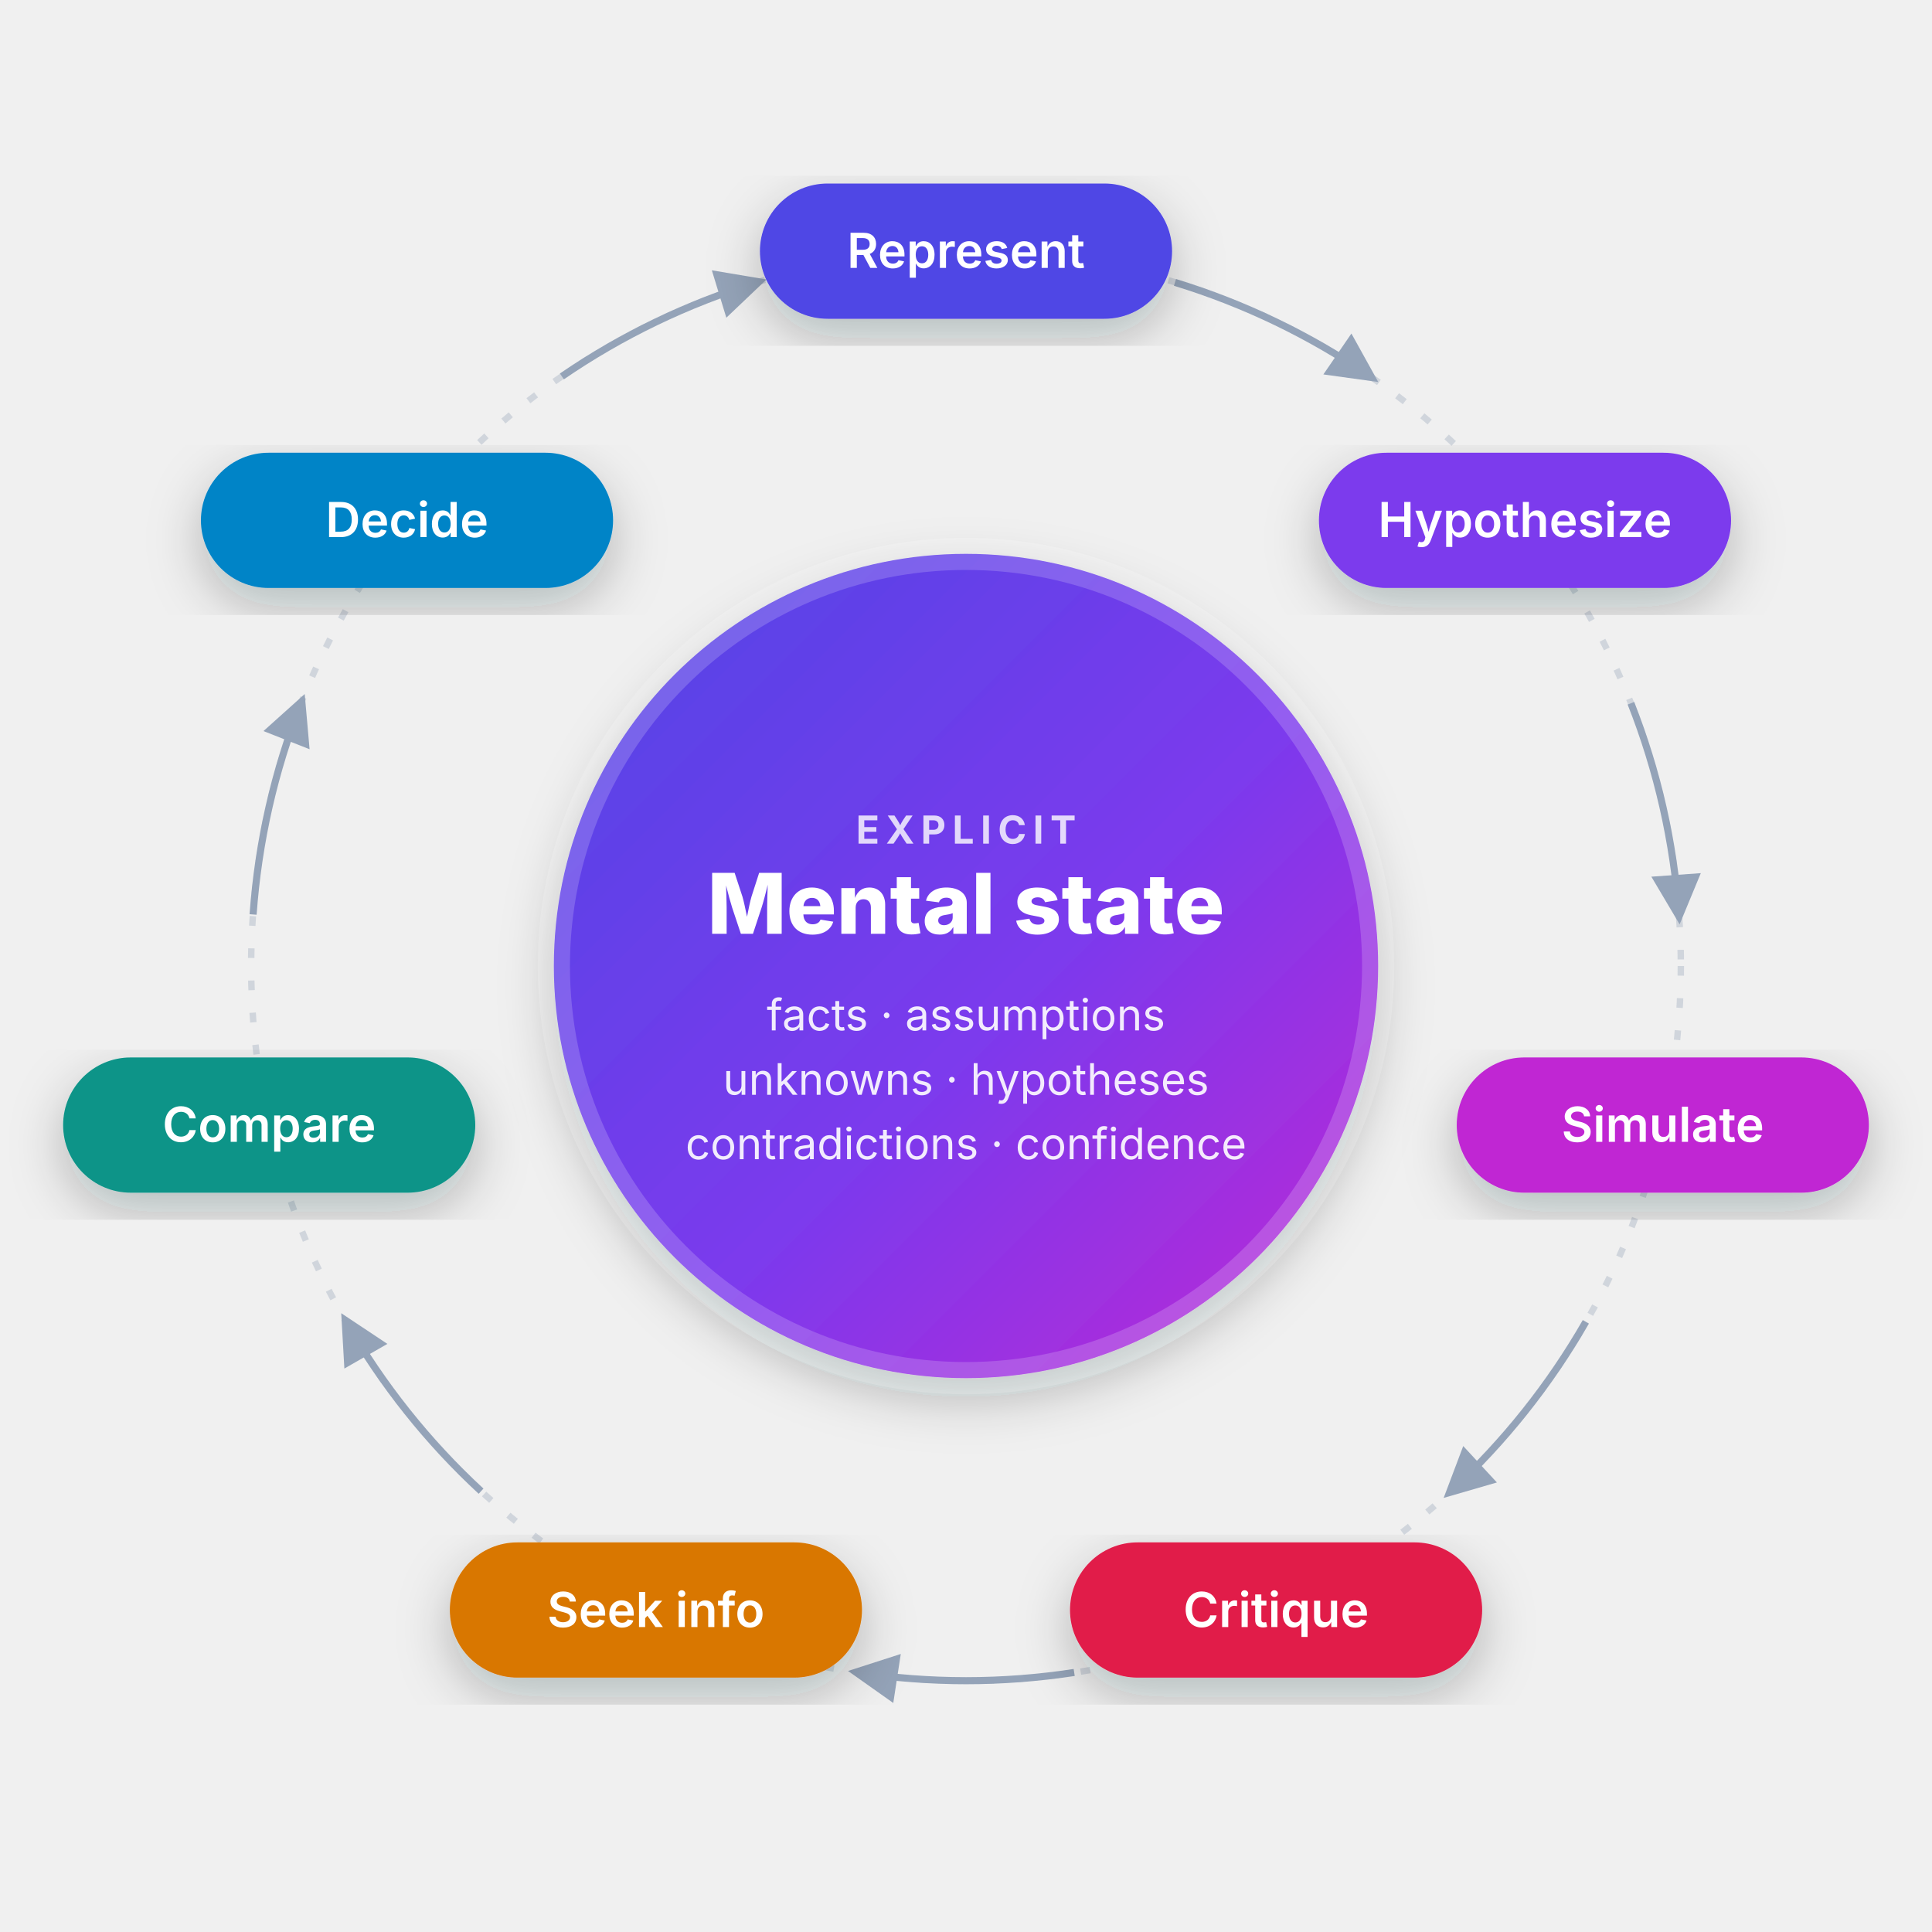
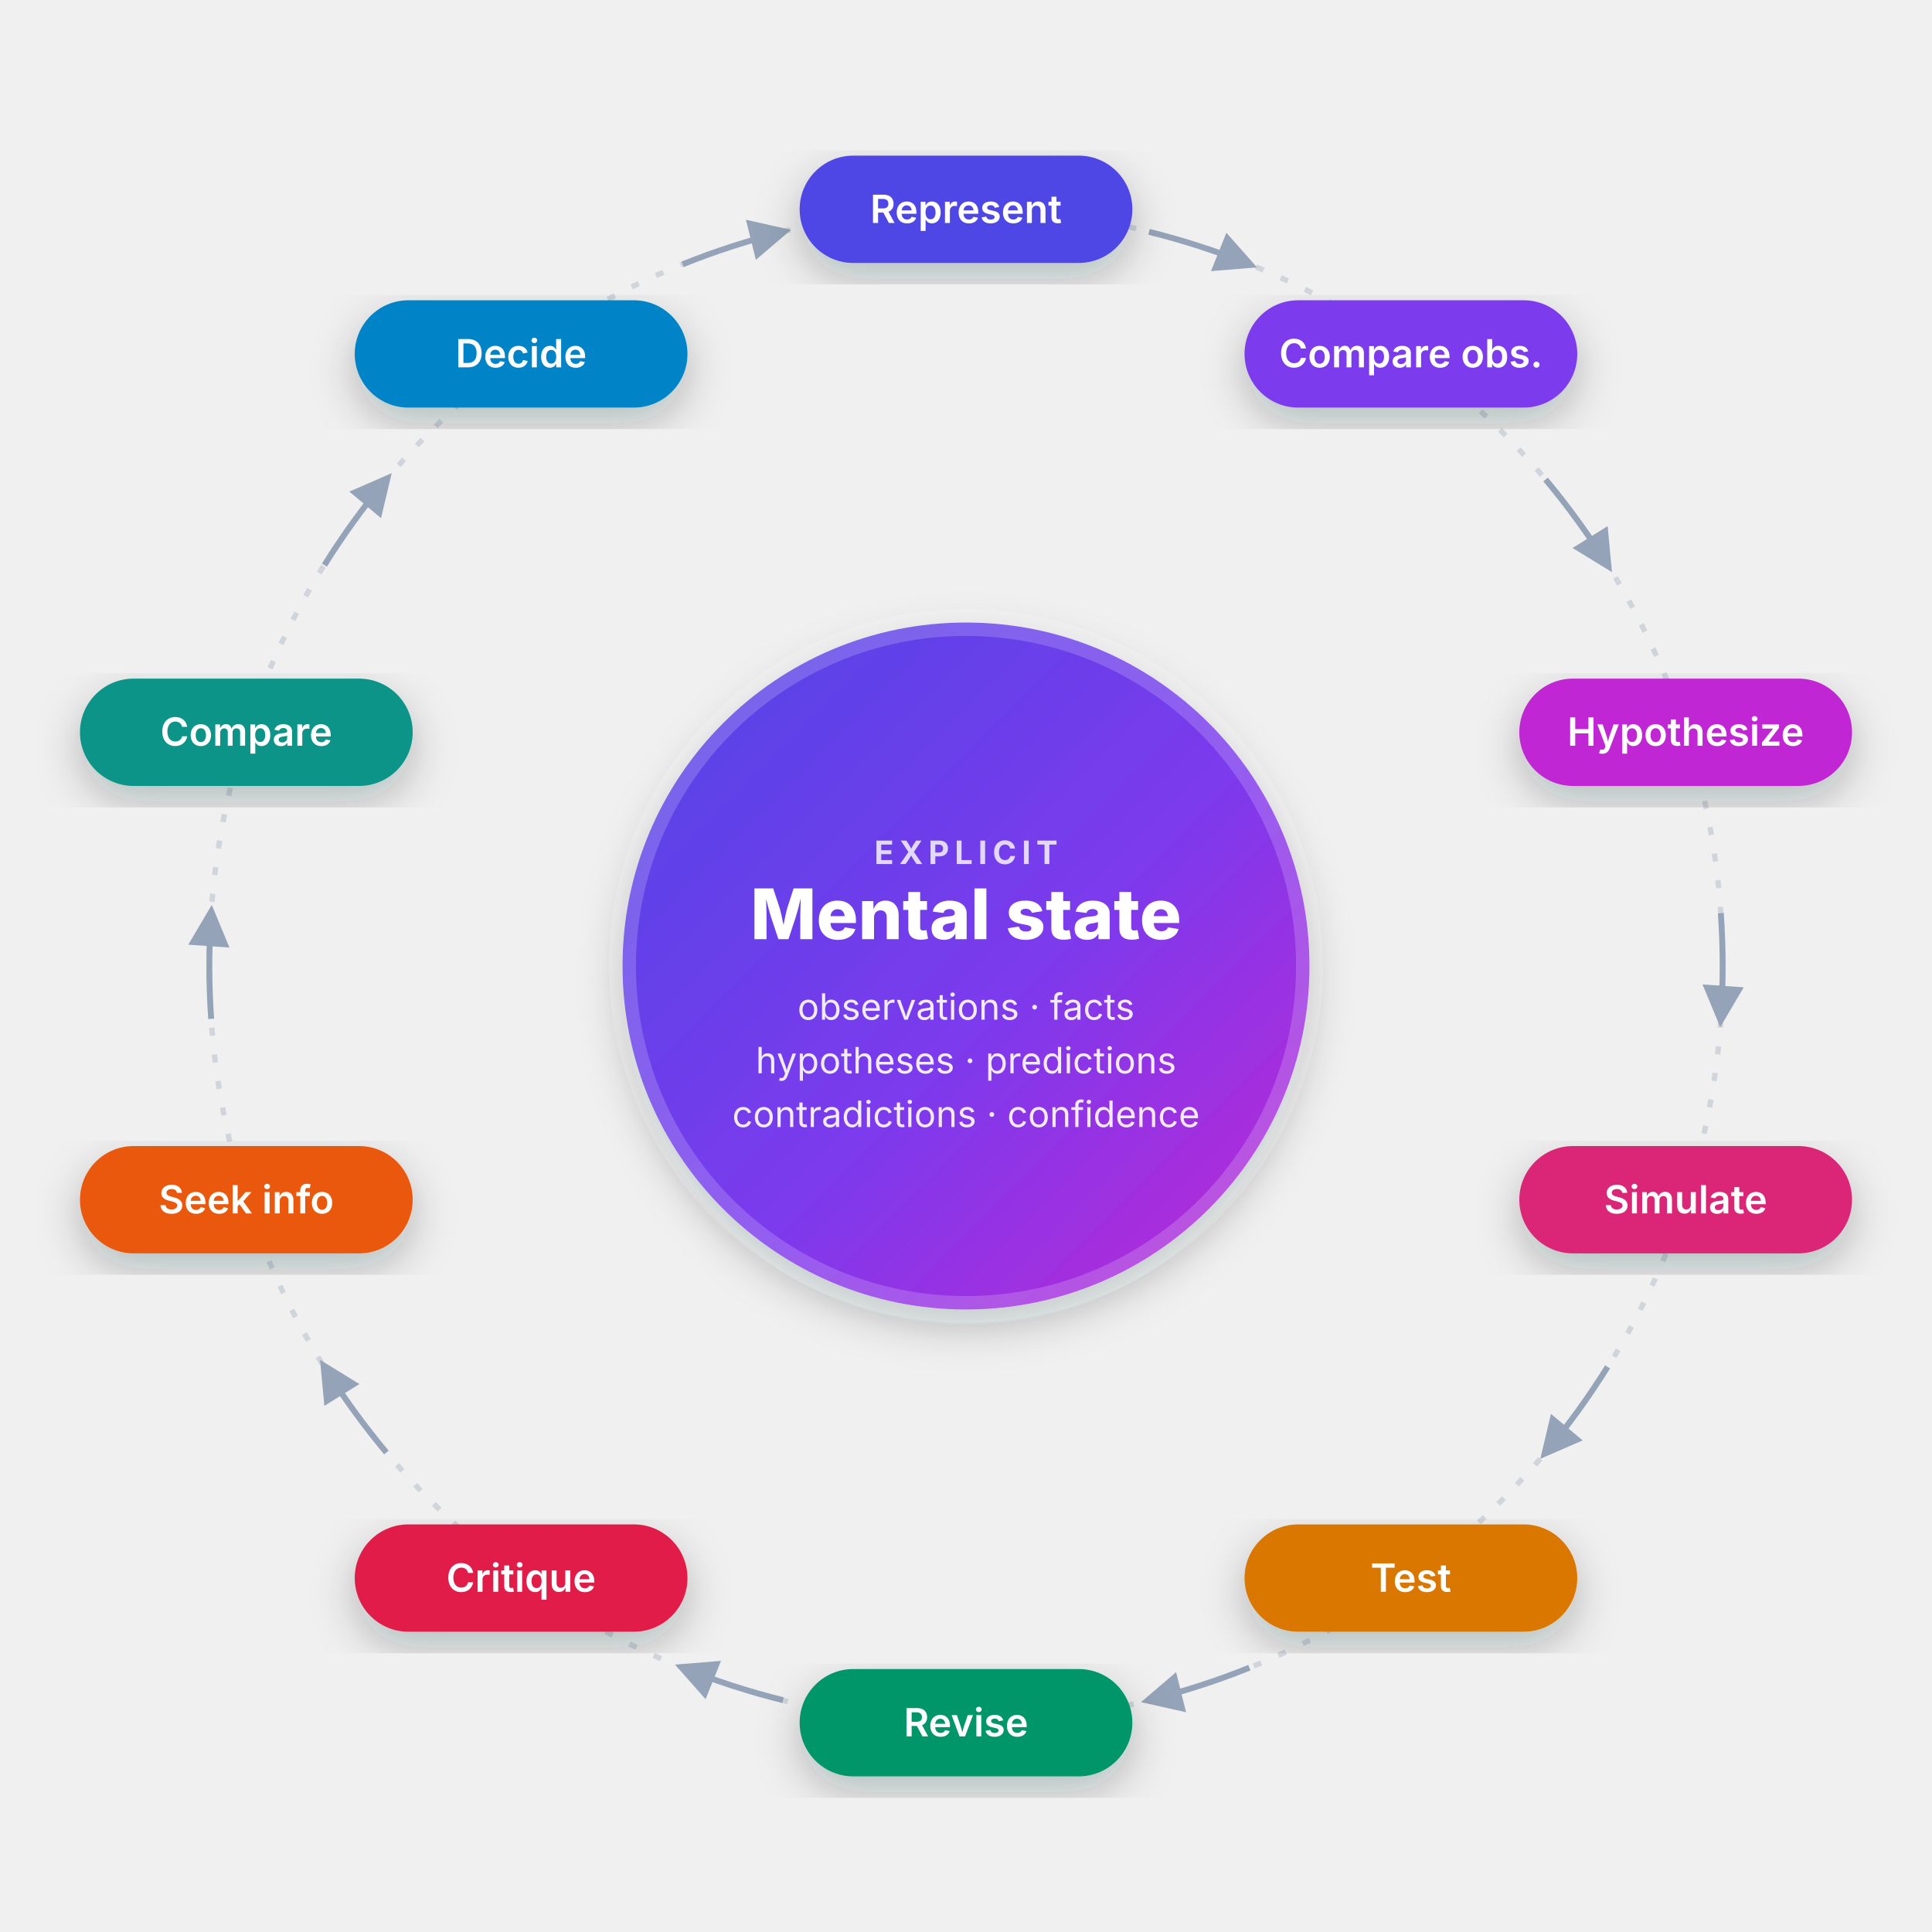
- <svg xmlns="http://www.w3.org/2000/svg" viewBox="0 0 600 600" width="600" height="600" role="img" aria-labelledby="title">
+ <svg xmlns="http://www.w3.org/2000/svg" viewBox="0 0 720 720" width="720" height="720" role="img" aria-labelledby="title">
  <defs>
    <linearGradient id="brand" x1="0" y1="0" x2="1" y2="1">
      <stop offset="0" stop-color="#4F46E5" />
      <stop offset="0.55" stop-color="#7C3AED" />
      <stop offset="1" stop-color="#C026D3" />
    </linearGradient>
    <linearGradient id="teal" x1="0" y1="0" x2="1" y2="1">
      <stop offset="0" stop-color="#0D9488" />
      <stop offset="1" stop-color="#0284C7" />
    </linearGradient>
    <marker id="arrow" viewBox="0 0 10 10" refX="8" refY="5" markerWidth="7" markerHeight="7" orient="auto-start-reverse">
      <path d="M0 0 L10 5 L0 10 z" fill="#94A3B8" />
    </marker>
    <filter id="shadow" x="-20%" y="-20%" width="140%" height="140%">
      <feDropShadow dx="0" dy="6" stdDeviation="8" flood-color="#0F172A" flood-opacity="0.25" />
    </filter>
  </defs>
  <g font-family="Inter, ui-sans-serif, system-ui, -apple-system, 'Segoe UI', Roboto, sans-serif">
-     <circle cx="300" cy="300" r="222" fill="none" stroke="#94A3B8" stroke-opacity="0.35" stroke-width="2" stroke-dasharray="3 7" />
-     <path d="M364.9 87.7 A222 222 0 0 1 425.5 116.9" fill="none" stroke="#94A3B8" stroke-width="2.2" marker-end="url(#arrow)" />
-     <path d="M506.5 218.4 A222 222 0 0 1 521.4 284.0" fill="none" stroke="#94A3B8" stroke-width="2.2" marker-end="url(#arrow)" />
-     <path d="M492.5 410.5 A222 222 0 0 1 450.6 463.1" fill="none" stroke="#94A3B8" stroke-width="2.2" marker-end="url(#arrow)" />
-     <path d="M333.6 519.4 A222 222 0 0 1 266.4 519.4" fill="none" stroke="#94A3B8" stroke-width="2.2" marker-end="url(#arrow)" />
-     <path d="M149.4 463.1 A222 222 0 0 1 107.5 410.5" fill="none" stroke="#94A3B8" stroke-width="2.2" marker-end="url(#arrow)" />
-     <path d="M78.6 284.0 A222 222 0 0 1 93.5 218.4" fill="none" stroke="#94A3B8" stroke-width="2.2" marker-end="url(#arrow)" />
-     <path d="M174.5 116.9 A222 222 0 0 1 235.1 87.7" fill="none" stroke="#94A3B8" stroke-width="2.2" marker-end="url(#arrow)" />
-     <circle cx="300" cy="300" r="128" fill="url(#brand)" filter="url(#shadow)" />
-     <circle cx="300" cy="300" r="128" fill="none" stroke="#fff" stroke-opacity="0.18" stroke-width="10" />
-     <text x="300" y="262" text-anchor="middle" font-size="12" font-weight="700" letter-spacing="2" fill="#fff" fill-opacity="0.8">EXPLICIT</text>
-     <text x="300" y="290" text-anchor="middle" font-size="26" font-weight="800" fill="#fff">Mental state</text>
-     <text x="300" y="320" text-anchor="middle" font-size="13.5" fill="#fff" fill-opacity="0.9">facts · assumptions</text>
-     <text x="300" y="340" text-anchor="middle" font-size="13.5" fill="#fff" fill-opacity="0.9">unknowns · hypotheses</text>
-     <text x="300" y="360" text-anchor="middle" font-size="13.5" fill="#fff" fill-opacity="0.9">contradictions · confidence</text>
-     <rect x="236.0" y="57.0" width="128" height="42" rx="21.0" fill="#4F46E5" filter="url(#shadow)" />
-     <text x="300.0" y="83.2" text-anchor="middle" font-size="15" font-weight="600" fill="#fff">Represent</text>
-     <rect x="409.6" y="140.6" width="128" height="42" rx="21.0" fill="#7C3AED" filter="url(#shadow)" />
-     <text x="473.6" y="166.8" text-anchor="middle" font-size="15" font-weight="600" fill="#fff">Hypothesize</text>
-     <rect x="452.4" y="328.4" width="128" height="42" rx="21.0" fill="#C026D3" filter="url(#shadow)" />
-     <text x="516.4" y="354.6" text-anchor="middle" font-size="15" font-weight="600" fill="#fff">Simulate</text>
-     <rect x="332.3" y="479.0" width="128" height="42" rx="21.0" fill="#E11D48" filter="url(#shadow)" />
-     <text x="396.3" y="505.3" text-anchor="middle" font-size="15" font-weight="600" fill="#fff">Critique</text>
-     <rect x="139.7" y="479.0" width="128" height="42" rx="21.0" fill="#D97706" filter="url(#shadow)" />
-     <text x="203.7" y="505.3" text-anchor="middle" font-size="15" font-weight="600" fill="#fff">Seek info</text>
-     <rect x="19.6" y="328.4" width="128" height="42" rx="21.0" fill="#0D9488" filter="url(#shadow)" />
-     <text x="83.6" y="354.6" text-anchor="middle" font-size="15" font-weight="600" fill="#fff">Compare</text>
-     <rect x="62.4" y="140.6" width="128" height="42" rx="21.0" fill="#0284C7" filter="url(#shadow)" />
-     <text x="126.4" y="166.8" text-anchor="middle" font-size="15" font-weight="600" fill="#fff">Decide</text>
+     <circle cx="360" cy="360" r="282" fill="none" stroke="#94A3B8" stroke-opacity="0.35" stroke-width="2" stroke-dasharray="3 7" />
+     <path d="M428.2 86.4 A282 282 0 0 1 465.6 98.5" fill="none" stroke="#94A3B8" stroke-width="2.2" marker-end="url(#arrow)" />
+     <path d="M576.0 178.7 A282 282 0 0 1 599.1 210.6" fill="none" stroke="#94A3B8" stroke-width="2.2" marker-end="url(#arrow)" />
+     <path d="M641.3 340.3 A282 282 0 0 1 641.3 379.7" fill="none" stroke="#94A3B8" stroke-width="2.2" marker-end="url(#arrow)" />
+     <path d="M599.1 509.4 A282 282 0 0 1 576.0 541.3" fill="none" stroke="#94A3B8" stroke-width="2.2" marker-end="url(#arrow)" />
+     <path d="M465.6 621.5 A282 282 0 0 1 428.2 633.6" fill="none" stroke="#94A3B8" stroke-width="2.2" marker-end="url(#arrow)" />
+     <path d="M291.8 633.6 A282 282 0 0 1 254.4 621.5" fill="none" stroke="#94A3B8" stroke-width="2.2" marker-end="url(#arrow)" />
+     <path d="M144.0 541.3 A282 282 0 0 1 120.9 509.4" fill="none" stroke="#94A3B8" stroke-width="2.2" marker-end="url(#arrow)" />
+     <path d="M78.7 379.7 A282 282 0 0 1 78.7 340.3" fill="none" stroke="#94A3B8" stroke-width="2.2" marker-end="url(#arrow)" />
+     <path d="M120.9 210.6 A282 282 0 0 1 144.0 178.7" fill="none" stroke="#94A3B8" stroke-width="2.2" marker-end="url(#arrow)" />
+     <path d="M254.4 98.5 A282 282 0 0 1 291.8 86.4" fill="none" stroke="#94A3B8" stroke-width="2.2" marker-end="url(#arrow)" />
+     <circle cx="360" cy="360" r="128" fill="url(#brand)" filter="url(#shadow)" />
+     <circle cx="360" cy="360" r="128" fill="none" stroke="#fff" stroke-opacity="0.18" stroke-width="10" />
+     <text x="360" y="322" text-anchor="middle" font-size="12" font-weight="700" letter-spacing="2" fill="#fff" fill-opacity="0.8">EXPLICIT</text>
+     <text x="360" y="350" text-anchor="middle" font-size="26" font-weight="800" fill="#fff">Mental state</text>
+     <text x="360" y="380" text-anchor="middle" font-size="13.5" fill="#fff" fill-opacity="0.9">observations · facts</text>
+     <text x="360" y="400" text-anchor="middle" font-size="13.5" fill="#fff" fill-opacity="0.9">hypotheses · predictions</text>
+     <text x="360" y="420" text-anchor="middle" font-size="13.5" fill="#fff" fill-opacity="0.9">contradictions · confidence</text>
+     <rect x="298.0" y="58.0" width="124" height="40" rx="20.0" fill="#4F46E5" filter="url(#shadow)" />
+     <text x="360.0" y="83.1" text-anchor="middle" font-size="14.5" font-weight="600" fill="#fff">Represent</text>
+     <rect x="463.8" y="111.9" width="124" height="40" rx="20.0" fill="#7C3AED" filter="url(#shadow)" />
+     <text x="525.8" y="136.9" text-anchor="middle" font-size="14.5" font-weight="600" fill="#fff">Compare obs.</text>
+     <rect x="566.2" y="252.9" width="124" height="40" rx="20.0" fill="#C026D3" filter="url(#shadow)" />
+     <text x="628.2" y="277.9" text-anchor="middle" font-size="14.5" font-weight="600" fill="#fff">Hypothesize</text>
+     <rect x="566.2" y="427.1" width="124" height="40" rx="20.0" fill="#DB2777" filter="url(#shadow)" />
+     <text x="628.2" y="452.2" text-anchor="middle" font-size="14.5" font-weight="600" fill="#fff">Simulate</text>
+     <rect x="463.8" y="568.1" width="124" height="40" rx="20.0" fill="#D97706" filter="url(#shadow)" />
+     <text x="525.8" y="593.2" text-anchor="middle" font-size="14.5" font-weight="600" fill="#fff">Test</text>
+     <rect x="298.0" y="622.0" width="124" height="40" rx="20.0" fill="#059669" filter="url(#shadow)" />
+     <text x="360.0" y="647.1" text-anchor="middle" font-size="14.5" font-weight="600" fill="#fff">Revise</text>
+     <rect x="132.2" y="568.1" width="124" height="40" rx="20.0" fill="#E11D48" filter="url(#shadow)" />
+     <text x="194.2" y="593.2" text-anchor="middle" font-size="14.5" font-weight="600" fill="#fff">Critique</text>
+     <rect x="29.8" y="427.1" width="124" height="40" rx="20.0" fill="#EA580C" filter="url(#shadow)" />
+     <text x="91.8" y="452.2" text-anchor="middle" font-size="14.5" font-weight="600" fill="#fff">Seek info</text>
+     <rect x="29.8" y="252.9" width="124" height="40" rx="20.0" fill="#0D9488" filter="url(#shadow)" />
+     <text x="91.8" y="277.9" text-anchor="middle" font-size="14.5" font-weight="600" fill="#fff">Compare</text>
+     <rect x="132.2" y="111.9" width="124" height="40" rx="20.0" fill="#0284C7" filter="url(#shadow)" />
+     <text x="194.2" y="136.9" text-anchor="middle" font-size="14.5" font-weight="600" fill="#fff">Decide</text>
  </g>
</svg>
